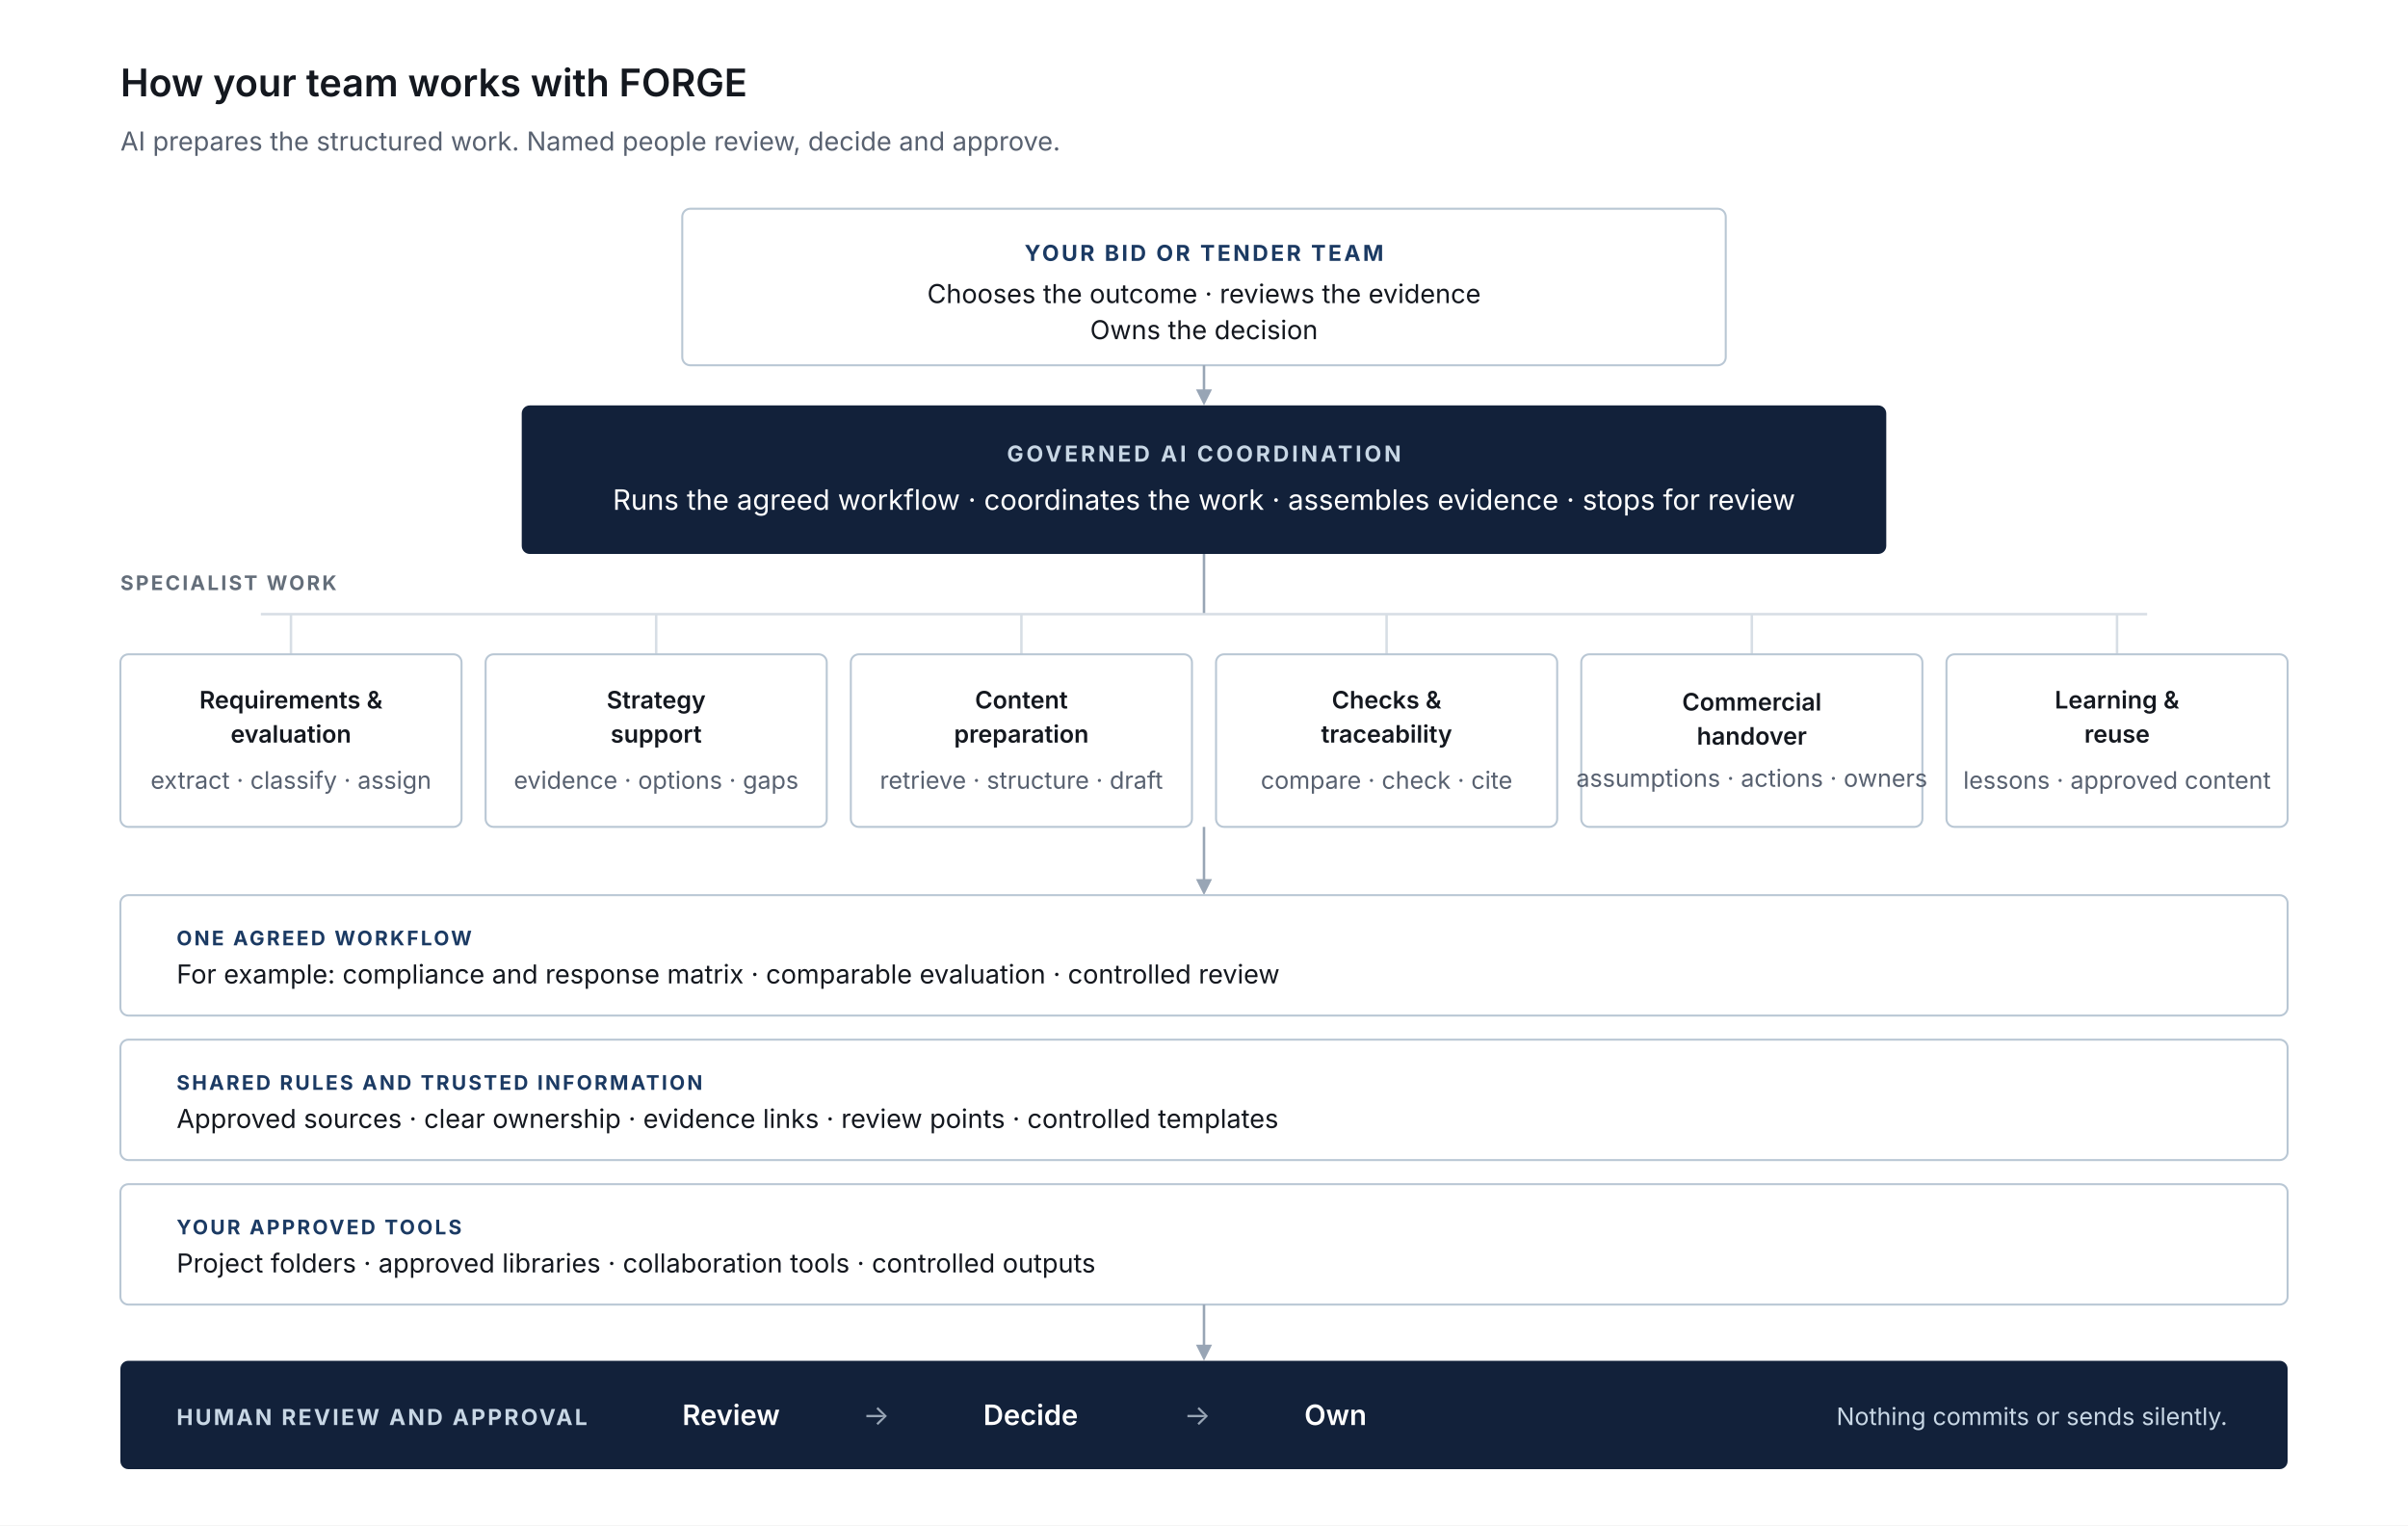
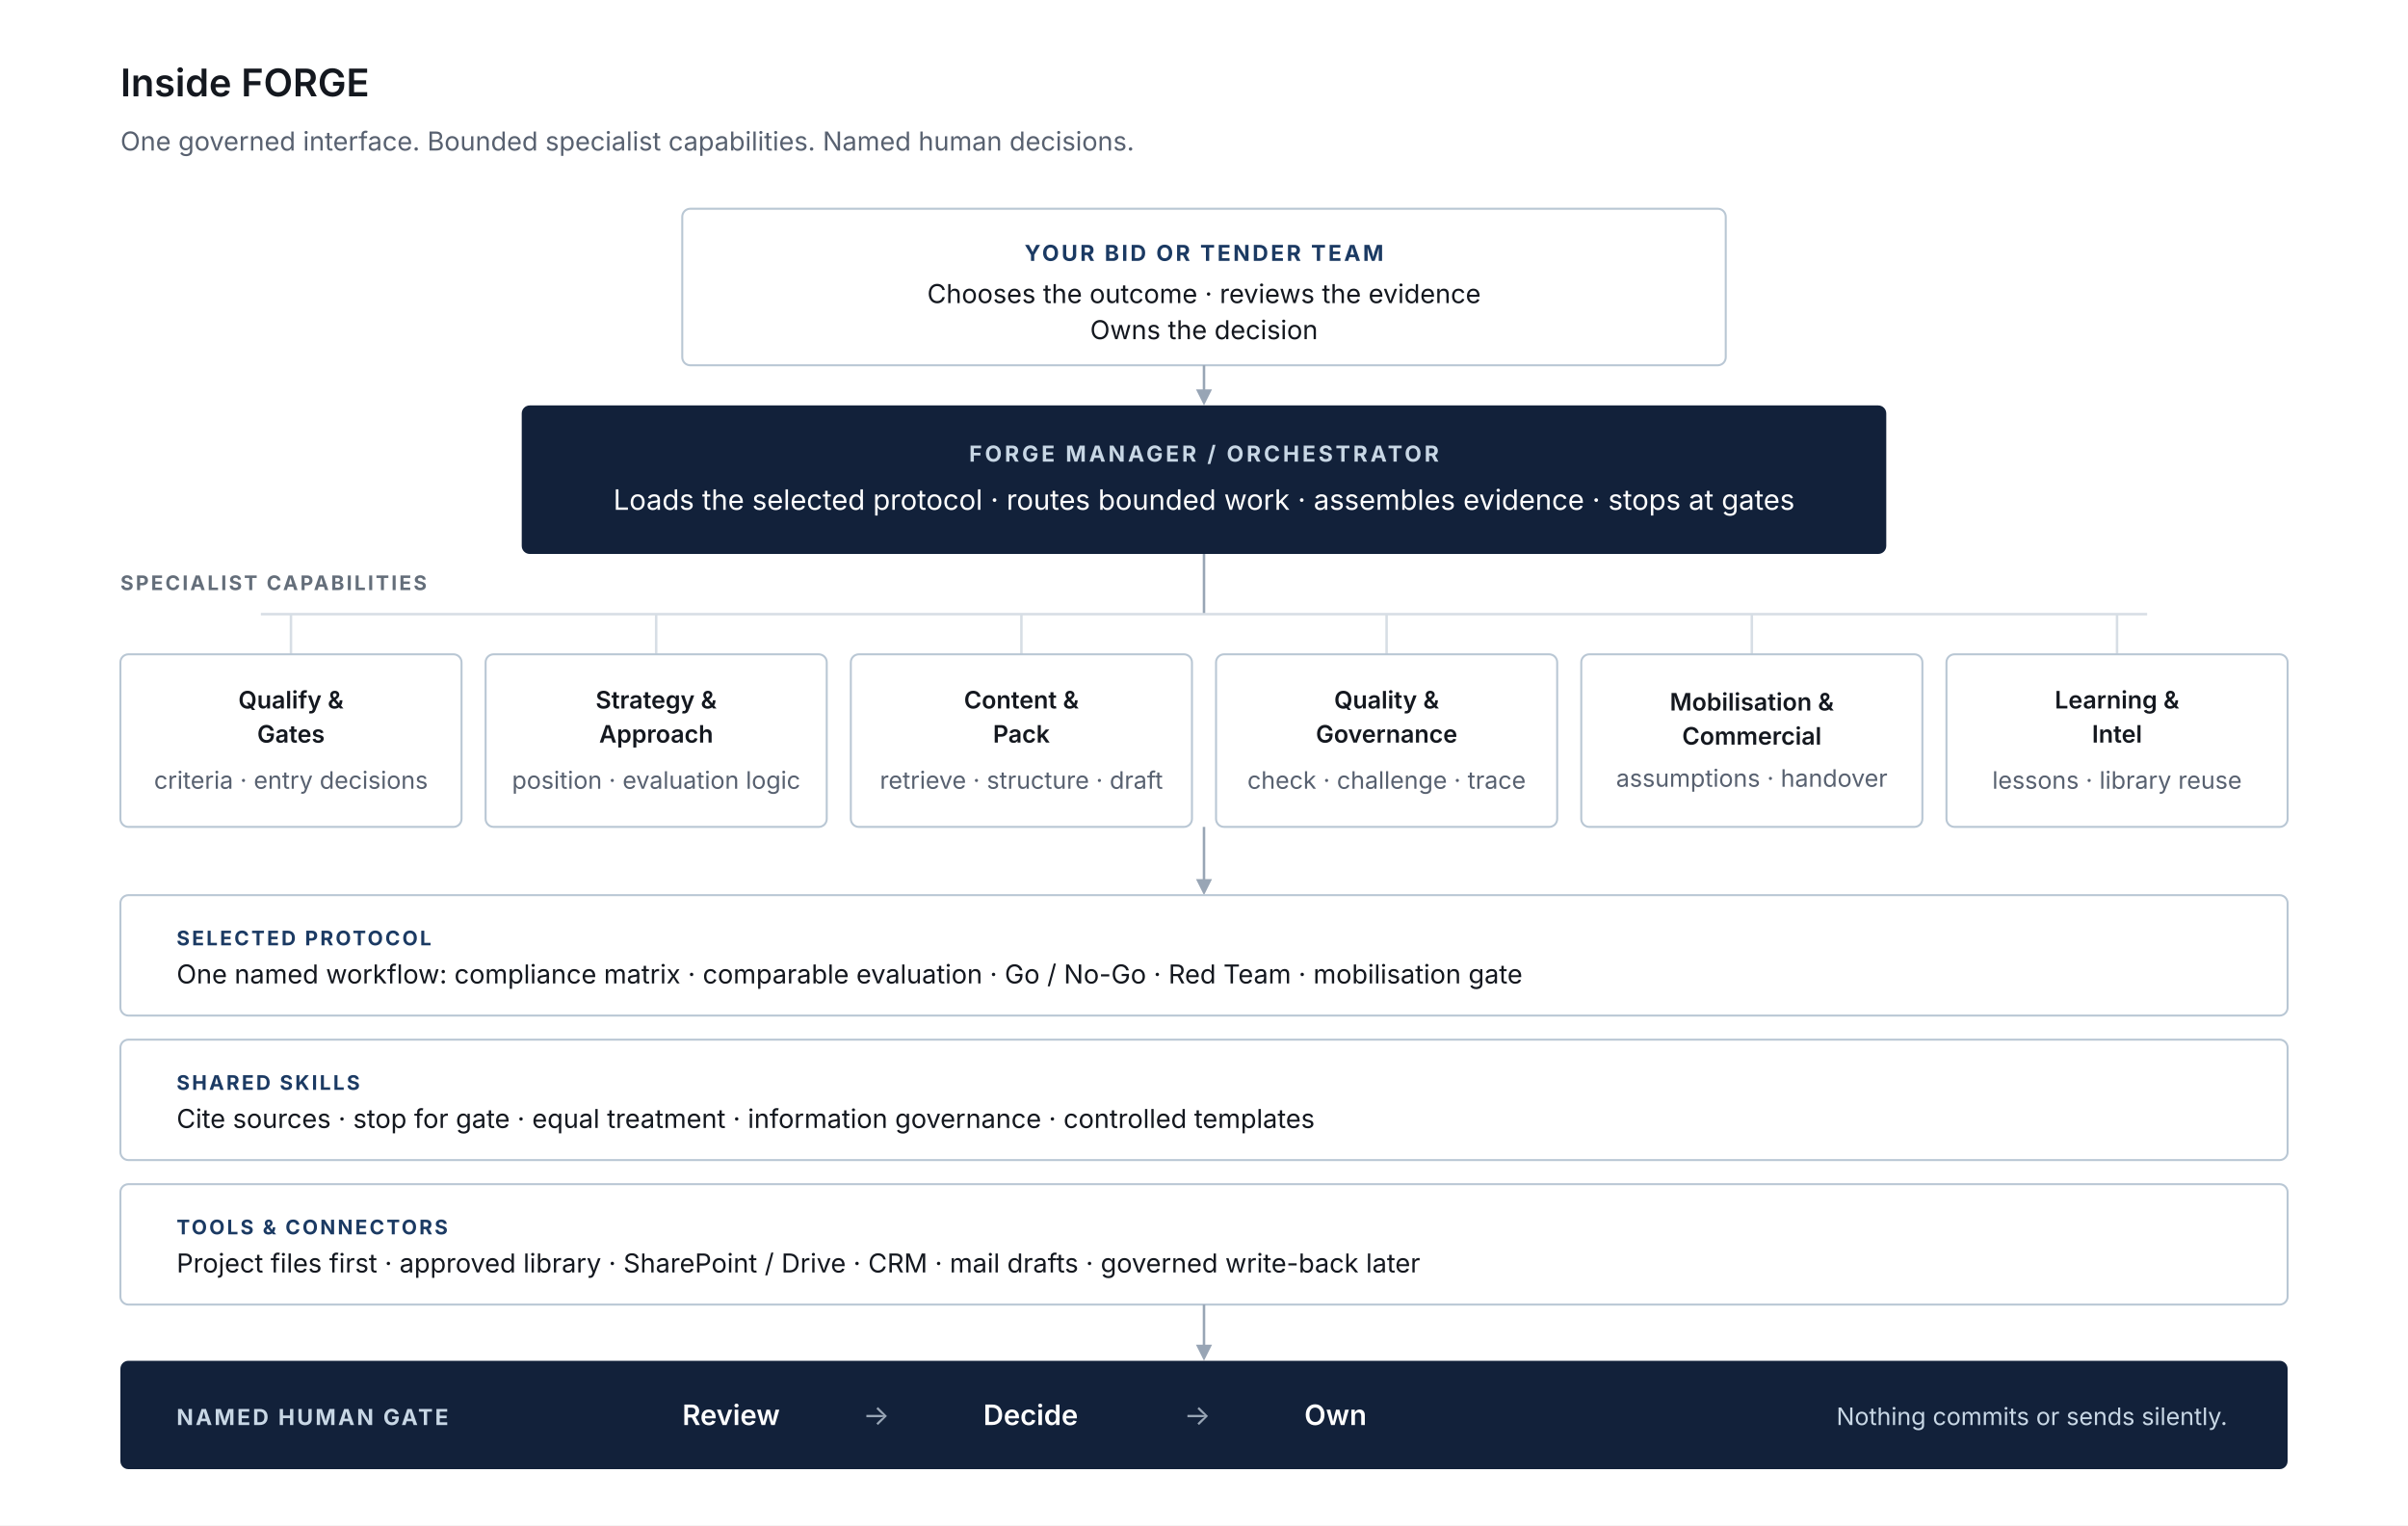
<svg xmlns="http://www.w3.org/2000/svg" viewBox="0 0 1200 760" role="img" aria-labelledby="title desc">
  <rect width="1200" height="760" fill="#FFFFFF" />
  <g font-family="Inter, -apple-system, BlinkMacSystemFont, Arial, sans-serif">
-     <text x="60" y="48" font-size="19" font-weight="600" fill="#14181F">How your team works with FORGE</text>
-     <text x="60" y="75" font-size="13" fill="#586170">AI prepares the structured work. Named people review, decide and approve.</text>
+     <text x="60" y="48" font-size="19" font-weight="600" fill="#14181F">Inside FORGE</text>
+     <text x="60" y="75" font-size="13" fill="#586170">One governed interface. Bounded specialist capabilities. Named human decisions.</text>
    <rect x="340" y="104" width="520" height="78" rx="4" fill="#FFFFFF" stroke="#B9C7D4" />
    <text x="600" y="130" text-anchor="middle" font-size="11" font-weight="700" letter-spacing="1.2" fill="#1B3A63">YOUR BID OR TENDER TEAM</text>
    <text x="600" y="151" text-anchor="middle" font-size="13" fill="#14181F">Chooses the outcome · reviews the evidence</text>
    <text x="600" y="169" text-anchor="middle" font-size="13" fill="#14181F">Owns the decision</text>
    <line x1="600" y1="182" x2="600" y2="198" stroke="#98A5B5" stroke-width="1.25" />
    <polygon points="596,194 600,202 604,194" fill="#98A5B5" />
    <rect x="260" y="202" width="680" height="74" rx="4" fill="#12213A" />
-     <text x="600" y="230" text-anchor="middle" font-size="11" font-weight="700" letter-spacing="1.4" fill="#C8D7E5">GOVERNED AI COORDINATION</text>
-     <text x="600" y="254" text-anchor="middle" font-size="14" fill="#FFFFFF">Runs the agreed workflow · coordinates the work · assembles evidence · stops for review</text>
+     <text x="600" y="230" text-anchor="middle" font-size="11" font-weight="700" letter-spacing="1.4" fill="#C8D7E5">FORGE MANAGER / ORCHESTRATOR</text>
+     <text x="600" y="254" text-anchor="middle" font-size="14" fill="#FFFFFF">Loads the selected protocol · routes bounded work · assembles evidence · stops at gates</text>
    <line x1="600" y1="276" x2="600" y2="306" stroke="#98A5B5" stroke-width="1.25" />
    <line x1="130" y1="306" x2="1070" y2="306" stroke="#D7DEE5" stroke-width="1.25" />
    <g stroke="#D7DEE5" stroke-width="1.25">
      <line x1="145" y1="306" x2="145" y2="326" />
      <line x1="327" y1="306" x2="327" y2="326" />
      <line x1="509" y1="306" x2="509" y2="326" />
      <line x1="691" y1="306" x2="691" y2="326" />
      <line x1="873" y1="306" x2="873" y2="326" />
      <line x1="1055" y1="306" x2="1055" y2="326" />
    </g>
-     <text x="60" y="294" font-size="10" font-weight="700" letter-spacing="1.1" fill="#646E7A">SPECIALIST WORK</text>
+     <text x="60" y="294" font-size="10" font-weight="700" letter-spacing="1.1" fill="#646E7A">SPECIALIST CAPABILITIES</text>
    <g font-size="12" text-anchor="middle">
      <g transform="translate(60,326)">
        <rect width="170" height="86" rx="4" fill="#FFFFFF" stroke="#B9C7D4" />
-         <text x="85" y="27" font-weight="600" fill="#14181F">Requirements &amp;</text>
-         <text x="85" y="44" font-weight="600" fill="#14181F">evaluation</text>
-         <text x="85" y="67" fill="#586170">extract · classify · assign</text>
+         <text x="85" y="27" font-weight="600" fill="#14181F">Qualify &amp;</text>
+         <text x="85" y="44" font-weight="600" fill="#14181F">Gates</text>
+         <text x="85" y="67" fill="#586170">criteria · entry decisions</text>
      </g>
      <g transform="translate(242,326)">
        <rect width="170" height="86" rx="4" fill="#FFFFFF" stroke="#B9C7D4" />
-         <text x="85" y="27" font-weight="600" fill="#14181F">Strategy</text>
-         <text x="85" y="44" font-weight="600" fill="#14181F">support</text>
-         <text x="85" y="67" fill="#586170">evidence · options · gaps</text>
+         <text x="85" y="27" font-weight="600" fill="#14181F">Strategy &amp;</text>
+         <text x="85" y="44" font-weight="600" fill="#14181F">Approach</text>
+         <text x="85" y="67" fill="#586170">position · evaluation logic</text>
      </g>
      <g transform="translate(424,326)">
        <rect width="170" height="86" rx="4" fill="#FFFFFF" stroke="#B9C7D4" />
-         <text x="85" y="27" font-weight="600" fill="#14181F">Content</text>
-         <text x="85" y="44" font-weight="600" fill="#14181F">preparation</text>
+         <text x="85" y="27" font-weight="600" fill="#14181F">Content &amp;</text>
+         <text x="85" y="44" font-weight="600" fill="#14181F">Pack</text>
        <text x="85" y="67" fill="#586170">retrieve · structure · draft</text>
      </g>
      <g transform="translate(606,326)">
        <rect width="170" height="86" rx="4" fill="#FFFFFF" stroke="#B9C7D4" />
-         <text x="85" y="27" font-weight="600" fill="#14181F">Checks &amp;</text>
-         <text x="85" y="44" font-weight="600" fill="#14181F">traceability</text>
-         <text x="85" y="67" fill="#586170">compare · check · cite</text>
+         <text x="85" y="27" font-weight="600" fill="#14181F">Quality &amp;</text>
+         <text x="85" y="44" font-weight="600" fill="#14181F">Governance</text>
+         <text x="85" y="67" fill="#586170">check · challenge · trace</text>
      </g>
      <g transform="translate(788,326)">
        <rect width="170" height="86" rx="4" fill="#FFFFFF" stroke="#B9C7D4" />
-         <text x="85" y="28" font-weight="600" fill="#14181F">Commercial</text>
-         <text x="85" y="45" font-weight="600" fill="#14181F">handover</text>
-         <text x="85" y="66" fill="#586170">assumptions · actions · owners</text>
+         <text x="85" y="28" font-weight="600" fill="#14181F">Mobilisation &amp;</text>
+         <text x="85" y="45" font-weight="600" fill="#14181F">Commercial</text>
+         <text x="85" y="66" fill="#586170">assumptions · handover</text>
      </g>
      <g transform="translate(970,326)">
        <rect width="170" height="86" rx="4" fill="#FFFFFF" stroke="#B9C7D4" />
        <text x="85" y="27" font-weight="600" fill="#14181F">Learning &amp;</text>
-         <text x="85" y="44" font-weight="600" fill="#14181F">reuse</text>
-         <text x="85" y="67" fill="#586170">lessons · approved content</text>
+         <text x="85" y="44" font-weight="600" fill="#14181F">Intel</text>
+         <text x="85" y="67" fill="#586170">lessons · library reuse</text>
      </g>
    </g>
    <line x1="600" y1="412" x2="600" y2="442" stroke="#98A5B5" stroke-width="1.25" />
    <polygon points="596,438 600,446 604,438" fill="#98A5B5" />
    <g>
      <rect x="60" y="446" width="1080" height="60" rx="4" fill="#FFFFFF" stroke="#B9C7D4" />
-       <text x="88" y="471" font-size="10" font-weight="700" letter-spacing="1.1" fill="#1B3A63">ONE AGREED WORKFLOW</text>
-       <text x="88" y="490" font-size="13" fill="#14181F">For example: compliance and response matrix · comparable evaluation · controlled review</text>
+       <text x="88" y="471" font-size="10" font-weight="700" letter-spacing="1.1" fill="#1B3A63">SELECTED PROTOCOL</text>
+       <text x="88" y="490" font-size="13" fill="#14181F">One named workflow: compliance matrix · comparable evaluation · Go / No-Go · Red Team · mobilisation gate</text>
      <rect x="60" y="518" width="1080" height="60" rx="4" fill="#FFFFFF" stroke="#B9C7D4" />
-       <text x="88" y="543" font-size="10" font-weight="700" letter-spacing="1.1" fill="#1B3A63">SHARED RULES AND TRUSTED INFORMATION</text>
-       <text x="88" y="562" font-size="13" fill="#14181F">Approved sources · clear ownership · evidence links · review points · controlled templates</text>
+       <text x="88" y="543" font-size="10" font-weight="700" letter-spacing="1.1" fill="#1B3A63">SHARED SKILLS</text>
+       <text x="88" y="562" font-size="13" fill="#14181F">Cite sources · stop for gate · equal treatment · information governance · controlled templates</text>
      <rect x="60" y="590" width="1080" height="60" rx="4" fill="#FFFFFF" stroke="#B9C7D4" />
-       <text x="88" y="615" font-size="10" font-weight="700" letter-spacing="1.1" fill="#1B3A63">YOUR APPROVED TOOLS</text>
-       <text x="88" y="634" font-size="13" fill="#14181F">Project folders · approved libraries · collaboration tools · controlled outputs</text>
+       <text x="88" y="615" font-size="10" font-weight="700" letter-spacing="1.1" fill="#1B3A63">TOOLS &amp; CONNECTORS</text>
+       <text x="88" y="634" font-size="13" fill="#14181F">Project files first · approved library · SharePoint / Drive · CRM · mail drafts · governed write-back later</text>
    </g>
    <line x1="600" y1="650" x2="600" y2="674" stroke="#98A5B5" stroke-width="1.25" />
    <polygon points="596,670 600,678 604,670" fill="#98A5B5" />
    <rect x="60" y="678" width="1080" height="54" rx="4" fill="#12213A" />
-     <text x="88" y="710" font-size="11" font-weight="700" letter-spacing="1.1" fill="#C8D7E5">HUMAN REVIEW AND APPROVAL</text>
+     <text x="88" y="710" font-size="11" font-weight="700" letter-spacing="1.1" fill="#C8D7E5">NAMED HUMAN GATE</text>
    <text x="340" y="710" font-size="14" font-weight="600" fill="#FFFFFF">Review</text>
    <text x="430" y="710" font-size="14" fill="#98A5B5">→</text>
    <text x="490" y="710" font-size="14" font-weight="600" fill="#FFFFFF">Decide</text>
    <text x="590" y="710" font-size="14" fill="#98A5B5">→</text>
    <text x="650" y="710" font-size="14" font-weight="600" fill="#FFFFFF">Own</text>
    <text x="1110" y="710" text-anchor="end" font-size="12" fill="#C8D7E5">Nothing commits or sends silently.</text>
  </g>
</svg>
